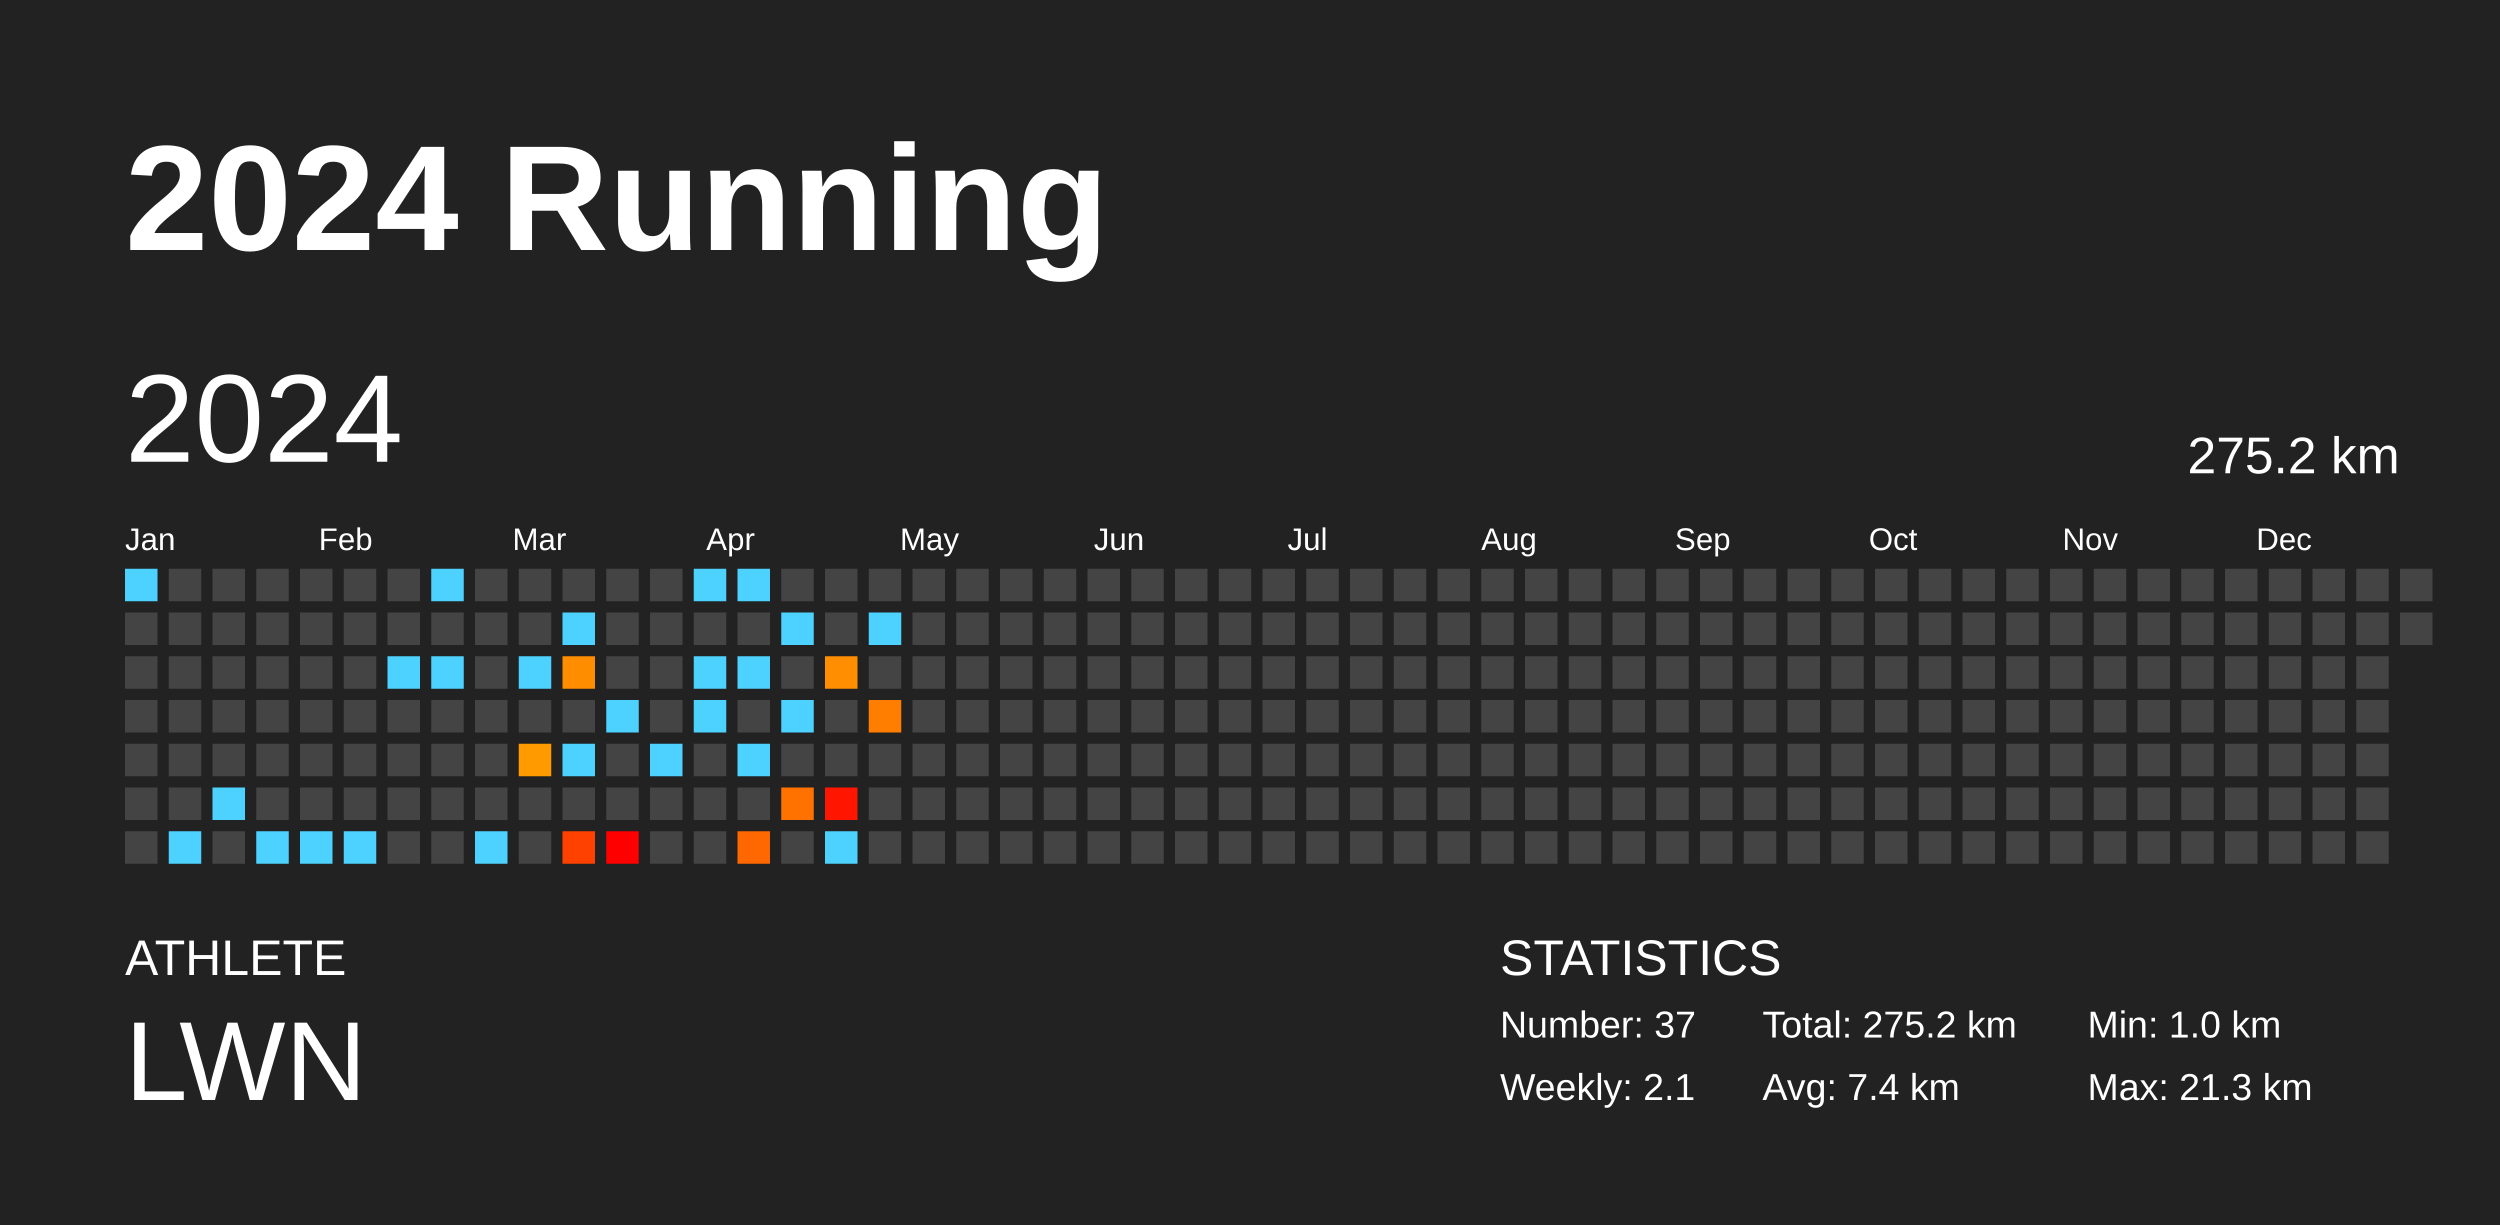
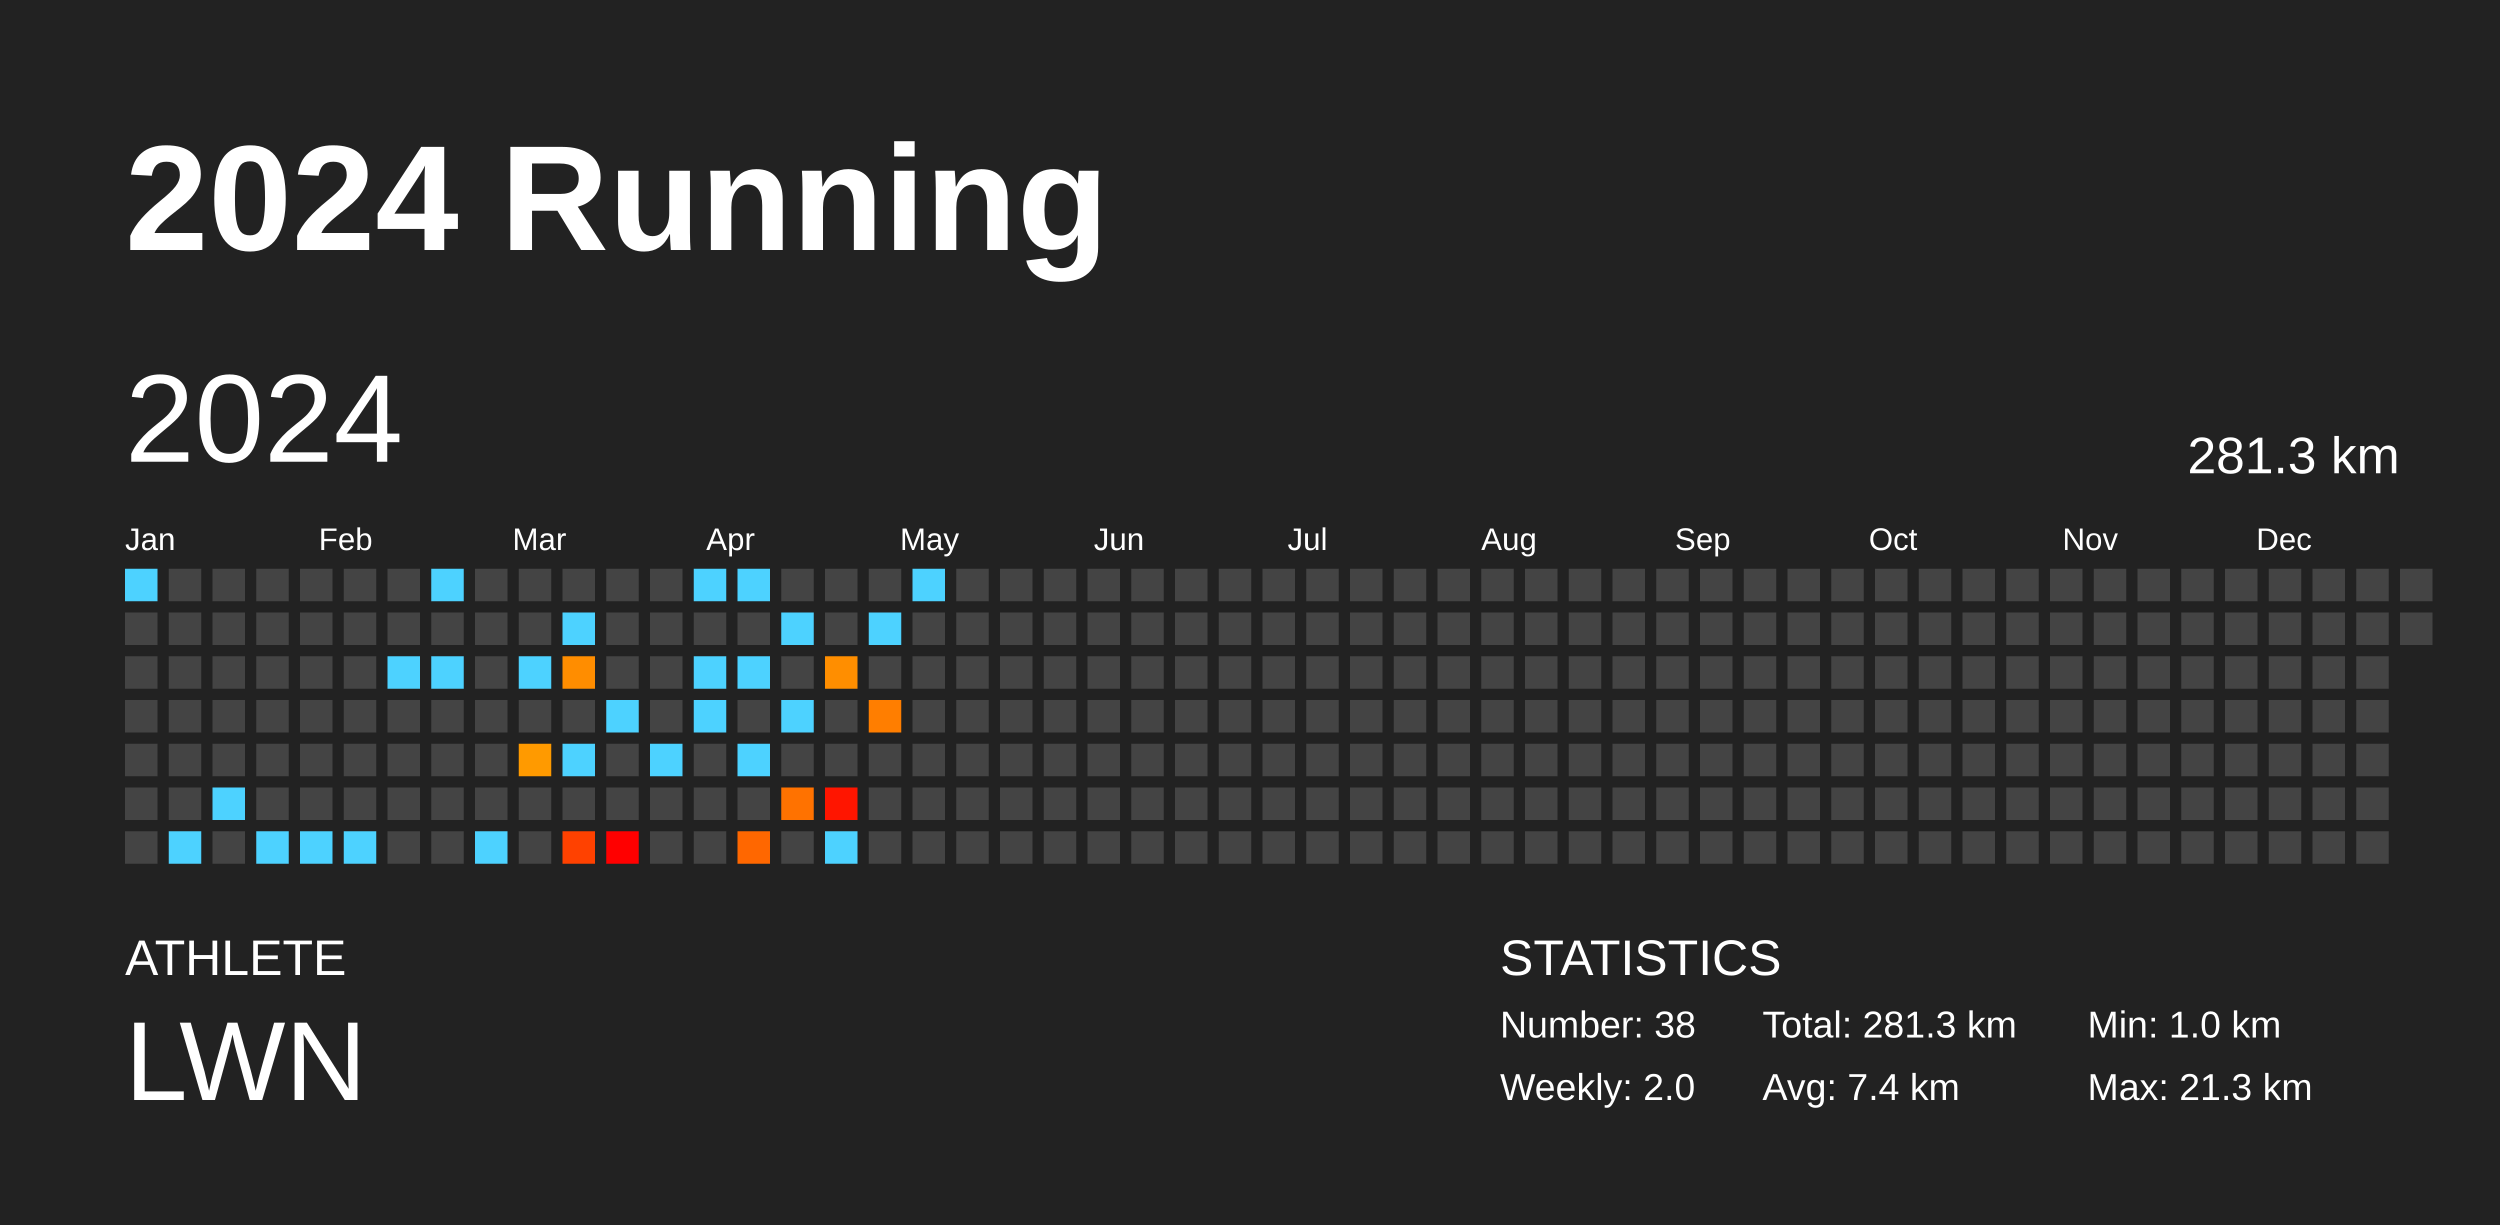
<svg xmlns="http://www.w3.org/2000/svg" baseProfile="full" height="98mm" version="1.1" viewBox="0,0,200,98" width="200mm">
  <defs />
  <rect fill="#222222" height="98" width="200" x="0" y="0" />
  <text fill="#FFFFFF" style="font-size:12px; font-family:Arial; font-weight:bold;" x="10" y="20">2024 Running</text>
  <text fill="#FFFFFF" style="font-size:4px; font-family:Arial" x="10" y="78">ATHLETE</text>
  <text fill="#FFFFFF" style="font-size:9px; font-family:Arial" x="10" y="88">LWN</text>
  <text fill="#FFFFFF" style="font-size:4px; font-family:Arial" x="120" y="78">STATISTICS</text>
-   <text fill="#FFFFFF" style="font-size:3px; font-family:Arial" x="120" y="83">Number: 37</text>
-   <text fill="#FFFFFF" style="font-size:3px; font-family:Arial" x="120" y="88">Weekly: 2.1</text>
-   <text fill="#FFFFFF" style="font-size:3px; font-family:Arial" x="141" y="83">Total: 275.2 km</text>
+   <text fill="#FFFFFF" style="font-size:3px; font-family:Arial" x="120" y="83">Number: 38</text>
+   <text fill="#FFFFFF" style="font-size:3px; font-family:Arial" x="120" y="88">Weekly: 2.0</text>
+   <text fill="#FFFFFF" style="font-size:3px; font-family:Arial" x="141" y="83">Total: 281.3 km</text>
  <text fill="#FFFFFF" style="font-size:3px; font-family:Arial" x="141" y="88">Avg: 7.4 km</text>
  <text fill="#FFFFFF" style="font-size:3px; font-family:Arial" x="167" y="83">Min: 1.0 km</text>
  <text fill="#FFFFFF" style="font-size:3px; font-family:Arial" x="167" y="88">Max: 21.3 km</text>
  <text dominant-baseline="hanging" fill="#FFFFFF" style="font-size:10.0px; font-family:Arial;" x="10" y="30">2024</text>
-   <text dominant-baseline="hanging" fill="#FFFFFF" style="font-size:4.125px; font-family:Arial;" x="175" y="35">275.2 km</text>
+   <text dominant-baseline="hanging" fill="#FFFFFF" style="font-size:4.125px; font-family:Arial;" x="175" y="35">281.3 km</text>
  <text fill="#FFFFFF" style="font-size:2.5px; font-family:Arial" x="10.0" y="44">Jan</text>
  <text fill="#FFFFFF" style="font-size:2.5px; font-family:Arial" x="25.5" y="44">Feb</text>
  <text fill="#FFFFFF" style="font-size:2.5px; font-family:Arial" x="41.0" y="44">Mar</text>
  <text fill="#FFFFFF" style="font-size:2.5px; font-family:Arial" x="56.5" y="44">Apr</text>
  <text fill="#FFFFFF" style="font-size:2.5px; font-family:Arial" x="72.0" y="44">May</text>
  <text fill="#FFFFFF" style="font-size:2.5px; font-family:Arial" x="87.5" y="44">Jun</text>
  <text fill="#FFFFFF" style="font-size:2.5px; font-family:Arial" x="103.0" y="44">Jul</text>
  <text fill="#FFFFFF" style="font-size:2.5px; font-family:Arial" x="118.5" y="44">Aug</text>
  <text fill="#FFFFFF" style="font-size:2.5px; font-family:Arial" x="134.0" y="44">Sep</text>
  <text fill="#FFFFFF" style="font-size:2.5px; font-family:Arial" x="149.5" y="44">Oct</text>
  <text fill="#FFFFFF" style="font-size:2.5px; font-family:Arial" x="165.0" y="44">Nov</text>
  <text fill="#FFFFFF" style="font-size:2.5px; font-family:Arial" x="180.5" y="44">Dec</text>
  <rect fill="#4dd2ff" height="2.6" width="2.6" x="10.0" y="45.5" />
  <rect fill="#444444" height="2.6" width="2.6" x="10.0" y="49.0" />
  <rect fill="#444444" height="2.6" width="2.6" x="10.0" y="52.5" />
  <rect fill="#444444" height="2.6" width="2.6" x="10.0" y="56.0" />
  <rect fill="#444444" height="2.6" width="2.6" x="10.0" y="59.5" />
  <rect fill="#444444" height="2.6" width="2.6" x="10.0" y="63.0" />
  <rect fill="#444444" height="2.6" width="2.6" x="10.0" y="66.5" />
  <rect fill="#444444" height="2.6" width="2.6" x="13.5" y="45.5" />
  <rect fill="#444444" height="2.6" width="2.6" x="13.5" y="49.0" />
  <rect fill="#444444" height="2.6" width="2.6" x="13.5" y="52.5" />
  <rect fill="#444444" height="2.6" width="2.6" x="13.5" y="56.0" />
  <rect fill="#444444" height="2.6" width="2.6" x="13.5" y="59.5" />
  <rect fill="#444444" height="2.6" width="2.6" x="13.5" y="63.0" />
  <rect fill="#4dd2ff" height="2.6" width="2.6" x="13.5" y="66.5" />
  <rect fill="#444444" height="2.6" width="2.6" x="17.0" y="45.5" />
  <rect fill="#444444" height="2.6" width="2.6" x="17.0" y="49.0" />
  <rect fill="#444444" height="2.6" width="2.6" x="17.0" y="52.5" />
  <rect fill="#444444" height="2.6" width="2.6" x="17.0" y="56.0" />
  <rect fill="#444444" height="2.6" width="2.6" x="17.0" y="59.5" />
  <rect fill="#4dd2ff" height="2.6" width="2.6" x="17.0" y="63.0" />
  <rect fill="#444444" height="2.6" width="2.6" x="17.0" y="66.5" />
  <rect fill="#444444" height="2.6" width="2.6" x="20.5" y="45.5" />
  <rect fill="#444444" height="2.6" width="2.6" x="20.5" y="49.0" />
  <rect fill="#444444" height="2.6" width="2.6" x="20.5" y="52.5" />
  <rect fill="#444444" height="2.6" width="2.6" x="20.5" y="56.0" />
  <rect fill="#444444" height="2.6" width="2.6" x="20.5" y="59.5" />
  <rect fill="#444444" height="2.6" width="2.6" x="20.5" y="63.0" />
  <rect fill="#4dd2ff" height="2.6" width="2.6" x="20.5" y="66.5" />
  <rect fill="#444444" height="2.6" width="2.6" x="24.0" y="45.5" />
  <rect fill="#444444" height="2.6" width="2.6" x="24.0" y="49.0" />
  <rect fill="#444444" height="2.6" width="2.6" x="24.0" y="52.5" />
  <rect fill="#444444" height="2.6" width="2.6" x="24.0" y="56.0" />
  <rect fill="#444444" height="2.6" width="2.6" x="24.0" y="59.5" />
  <rect fill="#444444" height="2.6" width="2.6" x="24.0" y="63.0" />
  <rect fill="#4dd2ff" height="2.6" width="2.6" x="24.0" y="66.5" />
  <rect fill="#444444" height="2.6" width="2.6" x="27.5" y="45.5" />
  <rect fill="#444444" height="2.6" width="2.6" x="27.5" y="49.0" />
  <rect fill="#444444" height="2.6" width="2.6" x="27.5" y="52.5" />
  <rect fill="#444444" height="2.6" width="2.6" x="27.5" y="56.0" />
  <rect fill="#444444" height="2.6" width="2.6" x="27.5" y="59.5" />
  <rect fill="#444444" height="2.6" width="2.6" x="27.5" y="63.0" />
  <rect fill="#4dd2ff" height="2.6" width="2.6" x="27.5" y="66.5" />
  <rect fill="#444444" height="2.6" width="2.6" x="31.0" y="45.5" />
  <rect fill="#444444" height="2.6" width="2.6" x="31.0" y="49.0" />
  <rect fill="#4dd2ff" height="2.6" width="2.6" x="31.0" y="52.5" />
  <rect fill="#444444" height="2.6" width="2.6" x="31.0" y="56.0" />
  <rect fill="#444444" height="2.6" width="2.6" x="31.0" y="59.5" />
  <rect fill="#444444" height="2.6" width="2.6" x="31.0" y="63.0" />
  <rect fill="#444444" height="2.6" width="2.6" x="31.0" y="66.5" />
  <rect fill="#4dd2ff" height="2.6" width="2.6" x="34.5" y="45.5" />
  <rect fill="#444444" height="2.6" width="2.6" x="34.5" y="49.0" />
  <rect fill="#4dd2ff" height="2.6" width="2.6" x="34.5" y="52.5" />
  <rect fill="#444444" height="2.6" width="2.6" x="34.5" y="56.0" />
  <rect fill="#444444" height="2.6" width="2.6" x="34.5" y="59.5" />
  <rect fill="#444444" height="2.6" width="2.6" x="34.5" y="63.0" />
  <rect fill="#444444" height="2.6" width="2.6" x="34.5" y="66.5" />
  <rect fill="#444444" height="2.6" width="2.6" x="38.0" y="45.5" />
  <rect fill="#444444" height="2.6" width="2.6" x="38.0" y="49.0" />
  <rect fill="#444444" height="2.6" width="2.6" x="38.0" y="52.5" />
  <rect fill="#444444" height="2.6" width="2.6" x="38.0" y="56.0" />
  <rect fill="#444444" height="2.6" width="2.6" x="38.0" y="59.5" />
  <rect fill="#444444" height="2.6" width="2.6" x="38.0" y="63.0" />
  <rect fill="#4dd2ff" height="2.6" width="2.6" x="38.0" y="66.5" />
  <rect fill="#444444" height="2.6" width="2.6" x="41.5" y="45.5" />
  <rect fill="#444444" height="2.6" width="2.6" x="41.5" y="49.0" />
  <rect fill="#4dd2ff" height="2.6" width="2.6" x="41.5" y="52.5" />
  <rect fill="#444444" height="2.6" width="2.6" x="41.5" y="56.0" />
  <rect fill="#ff9a00" height="2.6" width="2.6" x="41.5" y="59.5" />
  <rect fill="#444444" height="2.6" width="2.6" x="41.5" y="63.0" />
  <rect fill="#444444" height="2.6" width="2.6" x="41.5" y="66.5" />
  <rect fill="#444444" height="2.6" width="2.6" x="45.0" y="45.5" />
  <rect fill="#4dd2ff" height="2.6" width="2.6" x="45.0" y="49.0" />
  <rect fill="#ff8d00" height="2.6" width="2.6" x="45.0" y="52.5" />
  <rect fill="#444444" height="2.6" width="2.6" x="45.0" y="56.0" />
  <rect fill="#4dd2ff" height="2.6" width="2.6" x="45.0" y="59.5" />
  <rect fill="#444444" height="2.6" width="2.6" x="45.0" y="63.0" />
  <rect fill="#ff4100" height="2.6" width="2.6" x="45.0" y="66.5" />
  <rect fill="#444444" height="2.6" width="2.6" x="48.5" y="45.5" />
  <rect fill="#444444" height="2.6" width="2.6" x="48.5" y="49.0" />
  <rect fill="#444444" height="2.6" width="2.6" x="48.5" y="52.5" />
  <rect fill="#4dd2ff" height="2.6" width="2.6" x="48.5" y="56.0" />
  <rect fill="#444444" height="2.6" width="2.6" x="48.5" y="59.5" />
  <rect fill="#444444" height="2.6" width="2.6" x="48.5" y="63.0" />
  <rect fill="red" height="2.6" width="2.6" x="48.5" y="66.5" />
  <rect fill="#444444" height="2.6" width="2.6" x="52.0" y="45.5" />
  <rect fill="#444444" height="2.6" width="2.6" x="52.0" y="49.0" />
  <rect fill="#444444" height="2.6" width="2.6" x="52.0" y="52.5" />
  <rect fill="#444444" height="2.6" width="2.6" x="52.0" y="56.0" />
  <rect fill="#4dd2ff" height="2.6" width="2.6" x="52.0" y="59.5" />
  <rect fill="#444444" height="2.6" width="2.6" x="52.0" y="63.0" />
  <rect fill="#444444" height="2.6" width="2.6" x="52.0" y="66.5" />
  <rect fill="#4dd2ff" height="2.6" width="2.6" x="55.5" y="45.5" />
  <rect fill="#444444" height="2.6" width="2.6" x="55.5" y="49.0" />
  <rect fill="#4dd2ff" height="2.6" width="2.6" x="55.5" y="52.5" />
  <rect fill="#4dd2ff" height="2.6" width="2.6" x="55.5" y="56.0" />
  <rect fill="#444444" height="2.6" width="2.6" x="55.5" y="59.5" />
  <rect fill="#444444" height="2.6" width="2.6" x="55.5" y="63.0" />
  <rect fill="#444444" height="2.6" width="2.6" x="55.5" y="66.5" />
  <rect fill="#4dd2ff" height="2.6" width="2.6" x="59.0" y="45.5" />
  <rect fill="#444444" height="2.6" width="2.6" x="59.0" y="49.0" />
  <rect fill="#4dd2ff" height="2.6" width="2.6" x="59.0" y="52.5" />
  <rect fill="#444444" height="2.6" width="2.6" x="59.0" y="56.0" />
  <rect fill="#4dd2ff" height="2.6" width="2.6" x="59.0" y="59.5" />
  <rect fill="#444444" height="2.6" width="2.6" x="59.0" y="63.0" />
  <rect fill="#ff6700" height="2.6" width="2.6" x="59.0" y="66.5" />
  <rect fill="#444444" height="2.6" width="2.6" x="62.5" y="45.5" />
  <rect fill="#4dd2ff" height="2.6" width="2.6" x="62.5" y="49.0" />
  <rect fill="#444444" height="2.6" width="2.6" x="62.5" y="52.5" />
  <rect fill="#4dd2ff" height="2.6" width="2.6" x="62.5" y="56.0" />
  <rect fill="#444444" height="2.6" width="2.6" x="62.5" y="59.5" />
  <rect fill="#ff7200" height="2.6" width="2.6" x="62.5" y="63.0" />
  <rect fill="#444444" height="2.6" width="2.6" x="62.5" y="66.5" />
  <rect fill="#444444" height="2.6" width="2.6" x="66.0" y="45.5" />
  <rect fill="#444444" height="2.6" width="2.6" x="66.0" y="49.0" />
  <rect fill="#ff8e00" height="2.6" width="2.6" x="66.0" y="52.5" />
  <rect fill="#444444" height="2.6" width="2.6" x="66.0" y="56.0" />
  <rect fill="#444444" height="2.6" width="2.6" x="66.0" y="59.5" />
  <rect fill="#ff1500" height="2.6" width="2.6" x="66.0" y="63.0" />
  <rect fill="#4dd2ff" height="2.6" width="2.6" x="66.0" y="66.5" />
  <rect fill="#444444" height="2.6" width="2.6" x="69.5" y="45.5" />
  <rect fill="#4dd2ff" height="2.6" width="2.6" x="69.5" y="49.0" />
  <rect fill="#444444" height="2.6" width="2.6" x="69.5" y="52.5" />
  <rect fill="#ff7e00" height="2.6" width="2.6" x="69.5" y="56.0" />
  <rect fill="#444444" height="2.6" width="2.6" x="69.5" y="59.5" />
  <rect fill="#444444" height="2.6" width="2.6" x="69.5" y="63.0" />
  <rect fill="#444444" height="2.6" width="2.6" x="69.5" y="66.5" />
-   <rect fill="#444444" height="2.6" width="2.6" x="73.0" y="45.5" />
+   <rect fill="#4dd2ff" height="2.6" width="2.6" x="73.0" y="45.5" />
  <rect fill="#444444" height="2.6" width="2.6" x="73.0" y="49.0" />
  <rect fill="#444444" height="2.6" width="2.6" x="73.0" y="52.5" />
  <rect fill="#444444" height="2.6" width="2.6" x="73.0" y="56.0" />
  <rect fill="#444444" height="2.6" width="2.6" x="73.0" y="59.5" />
  <rect fill="#444444" height="2.6" width="2.6" x="73.0" y="63.0" />
  <rect fill="#444444" height="2.6" width="2.6" x="73.0" y="66.5" />
  <rect fill="#444444" height="2.6" width="2.6" x="76.5" y="45.5" />
  <rect fill="#444444" height="2.6" width="2.6" x="76.5" y="49.0" />
  <rect fill="#444444" height="2.6" width="2.6" x="76.5" y="52.5" />
  <rect fill="#444444" height="2.6" width="2.6" x="76.5" y="56.0" />
  <rect fill="#444444" height="2.6" width="2.6" x="76.5" y="59.5" />
  <rect fill="#444444" height="2.6" width="2.6" x="76.5" y="63.0" />
  <rect fill="#444444" height="2.6" width="2.6" x="76.5" y="66.5" />
  <rect fill="#444444" height="2.6" width="2.6" x="80.0" y="45.5" />
  <rect fill="#444444" height="2.6" width="2.6" x="80.0" y="49.0" />
  <rect fill="#444444" height="2.6" width="2.6" x="80.0" y="52.5" />
  <rect fill="#444444" height="2.6" width="2.6" x="80.0" y="56.0" />
  <rect fill="#444444" height="2.6" width="2.6" x="80.0" y="59.5" />
  <rect fill="#444444" height="2.6" width="2.6" x="80.0" y="63.0" />
  <rect fill="#444444" height="2.6" width="2.6" x="80.0" y="66.5" />
  <rect fill="#444444" height="2.6" width="2.6" x="83.5" y="45.5" />
  <rect fill="#444444" height="2.6" width="2.6" x="83.5" y="49.0" />
  <rect fill="#444444" height="2.6" width="2.6" x="83.5" y="52.5" />
  <rect fill="#444444" height="2.6" width="2.6" x="83.5" y="56.0" />
  <rect fill="#444444" height="2.6" width="2.6" x="83.5" y="59.5" />
  <rect fill="#444444" height="2.6" width="2.6" x="83.5" y="63.0" />
  <rect fill="#444444" height="2.6" width="2.6" x="83.5" y="66.5" />
  <rect fill="#444444" height="2.6" width="2.6" x="87.0" y="45.5" />
  <rect fill="#444444" height="2.6" width="2.6" x="87.0" y="49.0" />
  <rect fill="#444444" height="2.6" width="2.6" x="87.0" y="52.5" />
  <rect fill="#444444" height="2.6" width="2.6" x="87.0" y="56.0" />
  <rect fill="#444444" height="2.6" width="2.6" x="87.0" y="59.5" />
  <rect fill="#444444" height="2.6" width="2.6" x="87.0" y="63.0" />
  <rect fill="#444444" height="2.6" width="2.6" x="87.0" y="66.5" />
  <rect fill="#444444" height="2.6" width="2.6" x="90.5" y="45.5" />
  <rect fill="#444444" height="2.6" width="2.6" x="90.5" y="49.0" />
  <rect fill="#444444" height="2.6" width="2.6" x="90.5" y="52.5" />
  <rect fill="#444444" height="2.6" width="2.6" x="90.5" y="56.0" />
  <rect fill="#444444" height="2.6" width="2.6" x="90.5" y="59.5" />
  <rect fill="#444444" height="2.6" width="2.6" x="90.5" y="63.0" />
  <rect fill="#444444" height="2.6" width="2.6" x="90.5" y="66.5" />
  <rect fill="#444444" height="2.6" width="2.6" x="94.0" y="45.5" />
  <rect fill="#444444" height="2.6" width="2.6" x="94.0" y="49.0" />
  <rect fill="#444444" height="2.6" width="2.6" x="94.0" y="52.5" />
  <rect fill="#444444" height="2.6" width="2.6" x="94.0" y="56.0" />
  <rect fill="#444444" height="2.6" width="2.6" x="94.0" y="59.5" />
  <rect fill="#444444" height="2.6" width="2.6" x="94.0" y="63.0" />
  <rect fill="#444444" height="2.6" width="2.6" x="94.0" y="66.5" />
  <rect fill="#444444" height="2.6" width="2.6" x="97.5" y="45.5" />
  <rect fill="#444444" height="2.6" width="2.6" x="97.5" y="49.0" />
  <rect fill="#444444" height="2.6" width="2.6" x="97.5" y="52.5" />
  <rect fill="#444444" height="2.6" width="2.6" x="97.5" y="56.0" />
  <rect fill="#444444" height="2.6" width="2.6" x="97.5" y="59.5" />
  <rect fill="#444444" height="2.6" width="2.6" x="97.5" y="63.0" />
  <rect fill="#444444" height="2.6" width="2.6" x="97.5" y="66.5" />
  <rect fill="#444444" height="2.6" width="2.6" x="101.0" y="45.5" />
  <rect fill="#444444" height="2.6" width="2.6" x="101.0" y="49.0" />
  <rect fill="#444444" height="2.6" width="2.6" x="101.0" y="52.5" />
  <rect fill="#444444" height="2.6" width="2.6" x="101.0" y="56.0" />
  <rect fill="#444444" height="2.6" width="2.6" x="101.0" y="59.5" />
  <rect fill="#444444" height="2.6" width="2.6" x="101.0" y="63.0" />
  <rect fill="#444444" height="2.6" width="2.6" x="101.0" y="66.5" />
  <rect fill="#444444" height="2.6" width="2.6" x="104.5" y="45.5" />
  <rect fill="#444444" height="2.6" width="2.6" x="104.5" y="49.0" />
  <rect fill="#444444" height="2.6" width="2.6" x="104.5" y="52.5" />
  <rect fill="#444444" height="2.6" width="2.6" x="104.5" y="56.0" />
  <rect fill="#444444" height="2.6" width="2.6" x="104.5" y="59.5" />
  <rect fill="#444444" height="2.6" width="2.6" x="104.5" y="63.0" />
  <rect fill="#444444" height="2.6" width="2.6" x="104.5" y="66.5" />
  <rect fill="#444444" height="2.6" width="2.6" x="108.0" y="45.5" />
  <rect fill="#444444" height="2.6" width="2.6" x="108.0" y="49.0" />
  <rect fill="#444444" height="2.6" width="2.6" x="108.0" y="52.5" />
  <rect fill="#444444" height="2.6" width="2.6" x="108.0" y="56.0" />
  <rect fill="#444444" height="2.6" width="2.6" x="108.0" y="59.5" />
  <rect fill="#444444" height="2.6" width="2.6" x="108.0" y="63.0" />
  <rect fill="#444444" height="2.6" width="2.6" x="108.0" y="66.5" />
  <rect fill="#444444" height="2.6" width="2.6" x="111.5" y="45.5" />
  <rect fill="#444444" height="2.6" width="2.6" x="111.5" y="49.0" />
  <rect fill="#444444" height="2.6" width="2.6" x="111.5" y="52.5" />
  <rect fill="#444444" height="2.6" width="2.6" x="111.5" y="56.0" />
  <rect fill="#444444" height="2.6" width="2.6" x="111.5" y="59.5" />
  <rect fill="#444444" height="2.6" width="2.6" x="111.5" y="63.0" />
  <rect fill="#444444" height="2.6" width="2.6" x="111.5" y="66.5" />
  <rect fill="#444444" height="2.6" width="2.6" x="115.0" y="45.5" />
  <rect fill="#444444" height="2.6" width="2.6" x="115.0" y="49.0" />
  <rect fill="#444444" height="2.6" width="2.6" x="115.0" y="52.5" />
  <rect fill="#444444" height="2.6" width="2.6" x="115.0" y="56.0" />
  <rect fill="#444444" height="2.6" width="2.6" x="115.0" y="59.5" />
  <rect fill="#444444" height="2.6" width="2.6" x="115.0" y="63.0" />
  <rect fill="#444444" height="2.6" width="2.6" x="115.0" y="66.5" />
  <rect fill="#444444" height="2.6" width="2.6" x="118.5" y="45.5" />
  <rect fill="#444444" height="2.6" width="2.6" x="118.5" y="49.0" />
  <rect fill="#444444" height="2.6" width="2.6" x="118.5" y="52.5" />
  <rect fill="#444444" height="2.6" width="2.6" x="118.5" y="56.0" />
  <rect fill="#444444" height="2.6" width="2.6" x="118.5" y="59.5" />
  <rect fill="#444444" height="2.6" width="2.6" x="118.5" y="63.0" />
  <rect fill="#444444" height="2.6" width="2.6" x="118.5" y="66.5" />
  <rect fill="#444444" height="2.6" width="2.6" x="122.0" y="45.5" />
  <rect fill="#444444" height="2.6" width="2.6" x="122.0" y="49.0" />
  <rect fill="#444444" height="2.6" width="2.6" x="122.0" y="52.5" />
  <rect fill="#444444" height="2.6" width="2.6" x="122.0" y="56.0" />
  <rect fill="#444444" height="2.6" width="2.6" x="122.0" y="59.5" />
  <rect fill="#444444" height="2.6" width="2.6" x="122.0" y="63.0" />
  <rect fill="#444444" height="2.6" width="2.6" x="122.0" y="66.5" />
  <rect fill="#444444" height="2.6" width="2.6" x="125.5" y="45.5" />
  <rect fill="#444444" height="2.6" width="2.6" x="125.5" y="49.0" />
  <rect fill="#444444" height="2.6" width="2.6" x="125.5" y="52.5" />
  <rect fill="#444444" height="2.6" width="2.6" x="125.5" y="56.0" />
  <rect fill="#444444" height="2.6" width="2.6" x="125.5" y="59.5" />
  <rect fill="#444444" height="2.6" width="2.6" x="125.5" y="63.0" />
  <rect fill="#444444" height="2.6" width="2.6" x="125.5" y="66.5" />
  <rect fill="#444444" height="2.6" width="2.6" x="129.0" y="45.5" />
  <rect fill="#444444" height="2.6" width="2.6" x="129.0" y="49.0" />
  <rect fill="#444444" height="2.6" width="2.6" x="129.0" y="52.5" />
  <rect fill="#444444" height="2.6" width="2.6" x="129.0" y="56.0" />
  <rect fill="#444444" height="2.6" width="2.6" x="129.0" y="59.5" />
  <rect fill="#444444" height="2.6" width="2.6" x="129.0" y="63.0" />
  <rect fill="#444444" height="2.6" width="2.6" x="129.0" y="66.5" />
  <rect fill="#444444" height="2.6" width="2.6" x="132.5" y="45.5" />
  <rect fill="#444444" height="2.6" width="2.6" x="132.5" y="49.0" />
  <rect fill="#444444" height="2.6" width="2.6" x="132.5" y="52.5" />
  <rect fill="#444444" height="2.6" width="2.6" x="132.5" y="56.0" />
  <rect fill="#444444" height="2.6" width="2.6" x="132.5" y="59.5" />
  <rect fill="#444444" height="2.6" width="2.6" x="132.5" y="63.0" />
  <rect fill="#444444" height="2.6" width="2.6" x="132.5" y="66.5" />
  <rect fill="#444444" height="2.6" width="2.6" x="136.0" y="45.5" />
  <rect fill="#444444" height="2.6" width="2.6" x="136.0" y="49.0" />
  <rect fill="#444444" height="2.6" width="2.6" x="136.0" y="52.5" />
  <rect fill="#444444" height="2.6" width="2.6" x="136.0" y="56.0" />
  <rect fill="#444444" height="2.6" width="2.6" x="136.0" y="59.5" />
  <rect fill="#444444" height="2.6" width="2.6" x="136.0" y="63.0" />
  <rect fill="#444444" height="2.6" width="2.6" x="136.0" y="66.5" />
  <rect fill="#444444" height="2.6" width="2.6" x="139.5" y="45.5" />
  <rect fill="#444444" height="2.6" width="2.6" x="139.5" y="49.0" />
  <rect fill="#444444" height="2.6" width="2.6" x="139.5" y="52.5" />
  <rect fill="#444444" height="2.6" width="2.6" x="139.5" y="56.0" />
  <rect fill="#444444" height="2.6" width="2.6" x="139.5" y="59.5" />
  <rect fill="#444444" height="2.6" width="2.6" x="139.5" y="63.0" />
  <rect fill="#444444" height="2.6" width="2.6" x="139.5" y="66.5" />
  <rect fill="#444444" height="2.6" width="2.6" x="143.0" y="45.5" />
  <rect fill="#444444" height="2.6" width="2.6" x="143.0" y="49.0" />
  <rect fill="#444444" height="2.6" width="2.6" x="143.0" y="52.5" />
  <rect fill="#444444" height="2.6" width="2.6" x="143.0" y="56.0" />
  <rect fill="#444444" height="2.6" width="2.6" x="143.0" y="59.5" />
  <rect fill="#444444" height="2.6" width="2.6" x="143.0" y="63.0" />
  <rect fill="#444444" height="2.6" width="2.6" x="143.0" y="66.5" />
  <rect fill="#444444" height="2.6" width="2.6" x="146.5" y="45.5" />
  <rect fill="#444444" height="2.6" width="2.6" x="146.5" y="49.0" />
  <rect fill="#444444" height="2.6" width="2.6" x="146.5" y="52.5" />
  <rect fill="#444444" height="2.6" width="2.6" x="146.5" y="56.0" />
  <rect fill="#444444" height="2.6" width="2.6" x="146.5" y="59.5" />
  <rect fill="#444444" height="2.6" width="2.6" x="146.5" y="63.0" />
  <rect fill="#444444" height="2.6" width="2.6" x="146.5" y="66.5" />
  <rect fill="#444444" height="2.6" width="2.6" x="150.0" y="45.5" />
  <rect fill="#444444" height="2.6" width="2.6" x="150.0" y="49.0" />
  <rect fill="#444444" height="2.6" width="2.6" x="150.0" y="52.5" />
  <rect fill="#444444" height="2.6" width="2.6" x="150.0" y="56.0" />
  <rect fill="#444444" height="2.6" width="2.6" x="150.0" y="59.5" />
  <rect fill="#444444" height="2.6" width="2.6" x="150.0" y="63.0" />
  <rect fill="#444444" height="2.6" width="2.6" x="150.0" y="66.5" />
  <rect fill="#444444" height="2.6" width="2.6" x="153.5" y="45.5" />
  <rect fill="#444444" height="2.6" width="2.6" x="153.5" y="49.0" />
  <rect fill="#444444" height="2.6" width="2.6" x="153.5" y="52.5" />
  <rect fill="#444444" height="2.6" width="2.6" x="153.5" y="56.0" />
  <rect fill="#444444" height="2.6" width="2.6" x="153.5" y="59.5" />
  <rect fill="#444444" height="2.6" width="2.6" x="153.5" y="63.0" />
  <rect fill="#444444" height="2.6" width="2.6" x="153.5" y="66.5" />
  <rect fill="#444444" height="2.6" width="2.6" x="157.0" y="45.5" />
  <rect fill="#444444" height="2.6" width="2.6" x="157.0" y="49.0" />
  <rect fill="#444444" height="2.6" width="2.6" x="157.0" y="52.5" />
  <rect fill="#444444" height="2.6" width="2.6" x="157.0" y="56.0" />
  <rect fill="#444444" height="2.6" width="2.6" x="157.0" y="59.5" />
  <rect fill="#444444" height="2.6" width="2.6" x="157.0" y="63.0" />
  <rect fill="#444444" height="2.6" width="2.6" x="157.0" y="66.5" />
  <rect fill="#444444" height="2.6" width="2.6" x="160.5" y="45.5" />
  <rect fill="#444444" height="2.6" width="2.6" x="160.5" y="49.0" />
  <rect fill="#444444" height="2.6" width="2.6" x="160.5" y="52.5" />
  <rect fill="#444444" height="2.6" width="2.6" x="160.5" y="56.0" />
  <rect fill="#444444" height="2.6" width="2.6" x="160.5" y="59.5" />
  <rect fill="#444444" height="2.6" width="2.6" x="160.5" y="63.0" />
  <rect fill="#444444" height="2.6" width="2.6" x="160.5" y="66.5" />
  <rect fill="#444444" height="2.6" width="2.6" x="164.0" y="45.5" />
  <rect fill="#444444" height="2.6" width="2.6" x="164.0" y="49.0" />
  <rect fill="#444444" height="2.6" width="2.6" x="164.0" y="52.5" />
  <rect fill="#444444" height="2.6" width="2.6" x="164.0" y="56.0" />
  <rect fill="#444444" height="2.6" width="2.6" x="164.0" y="59.5" />
  <rect fill="#444444" height="2.6" width="2.6" x="164.0" y="63.0" />
  <rect fill="#444444" height="2.6" width="2.6" x="164.0" y="66.5" />
  <rect fill="#444444" height="2.6" width="2.6" x="167.5" y="45.5" />
  <rect fill="#444444" height="2.6" width="2.6" x="167.5" y="49.0" />
  <rect fill="#444444" height="2.6" width="2.6" x="167.5" y="52.5" />
  <rect fill="#444444" height="2.6" width="2.6" x="167.5" y="56.0" />
  <rect fill="#444444" height="2.6" width="2.6" x="167.5" y="59.5" />
  <rect fill="#444444" height="2.6" width="2.6" x="167.5" y="63.0" />
  <rect fill="#444444" height="2.6" width="2.6" x="167.5" y="66.5" />
  <rect fill="#444444" height="2.6" width="2.6" x="171.0" y="45.5" />
  <rect fill="#444444" height="2.6" width="2.6" x="171.0" y="49.0" />
  <rect fill="#444444" height="2.6" width="2.6" x="171.0" y="52.5" />
  <rect fill="#444444" height="2.6" width="2.6" x="171.0" y="56.0" />
  <rect fill="#444444" height="2.6" width="2.6" x="171.0" y="59.5" />
  <rect fill="#444444" height="2.6" width="2.6" x="171.0" y="63.0" />
  <rect fill="#444444" height="2.6" width="2.6" x="171.0" y="66.5" />
  <rect fill="#444444" height="2.6" width="2.6" x="174.5" y="45.5" />
  <rect fill="#444444" height="2.6" width="2.6" x="174.5" y="49.0" />
  <rect fill="#444444" height="2.6" width="2.6" x="174.5" y="52.5" />
  <rect fill="#444444" height="2.6" width="2.6" x="174.5" y="56.0" />
  <rect fill="#444444" height="2.6" width="2.6" x="174.5" y="59.5" />
  <rect fill="#444444" height="2.6" width="2.6" x="174.5" y="63.0" />
  <rect fill="#444444" height="2.6" width="2.6" x="174.5" y="66.5" />
  <rect fill="#444444" height="2.6" width="2.6" x="178.0" y="45.5" />
  <rect fill="#444444" height="2.6" width="2.6" x="178.0" y="49.0" />
  <rect fill="#444444" height="2.6" width="2.6" x="178.0" y="52.5" />
  <rect fill="#444444" height="2.6" width="2.6" x="178.0" y="56.0" />
  <rect fill="#444444" height="2.6" width="2.6" x="178.0" y="59.5" />
  <rect fill="#444444" height="2.6" width="2.6" x="178.0" y="63.0" />
  <rect fill="#444444" height="2.6" width="2.6" x="178.0" y="66.5" />
  <rect fill="#444444" height="2.6" width="2.6" x="181.5" y="45.5" />
  <rect fill="#444444" height="2.6" width="2.6" x="181.5" y="49.0" />
  <rect fill="#444444" height="2.6" width="2.6" x="181.5" y="52.5" />
  <rect fill="#444444" height="2.6" width="2.6" x="181.5" y="56.0" />
  <rect fill="#444444" height="2.6" width="2.6" x="181.5" y="59.5" />
  <rect fill="#444444" height="2.6" width="2.6" x="181.5" y="63.0" />
  <rect fill="#444444" height="2.6" width="2.6" x="181.5" y="66.5" />
  <rect fill="#444444" height="2.6" width="2.6" x="185.0" y="45.5" />
  <rect fill="#444444" height="2.6" width="2.6" x="185.0" y="49.0" />
  <rect fill="#444444" height="2.6" width="2.6" x="185.0" y="52.5" />
  <rect fill="#444444" height="2.6" width="2.6" x="185.0" y="56.0" />
  <rect fill="#444444" height="2.6" width="2.6" x="185.0" y="59.5" />
  <rect fill="#444444" height="2.6" width="2.6" x="185.0" y="63.0" />
  <rect fill="#444444" height="2.6" width="2.6" x="185.0" y="66.5" />
  <rect fill="#444444" height="2.6" width="2.6" x="188.5" y="45.5" />
  <rect fill="#444444" height="2.6" width="2.6" x="188.5" y="49.0" />
  <rect fill="#444444" height="2.6" width="2.6" x="188.5" y="52.5" />
  <rect fill="#444444" height="2.6" width="2.6" x="188.5" y="56.0" />
  <rect fill="#444444" height="2.6" width="2.6" x="188.5" y="59.5" />
  <rect fill="#444444" height="2.6" width="2.6" x="188.5" y="63.0" />
  <rect fill="#444444" height="2.6" width="2.6" x="188.5" y="66.5" />
  <rect fill="#444444" height="2.6" width="2.6" x="192.0" y="45.5" />
  <rect fill="#444444" height="2.6" width="2.6" x="192.0" y="49.0" />
</svg>
